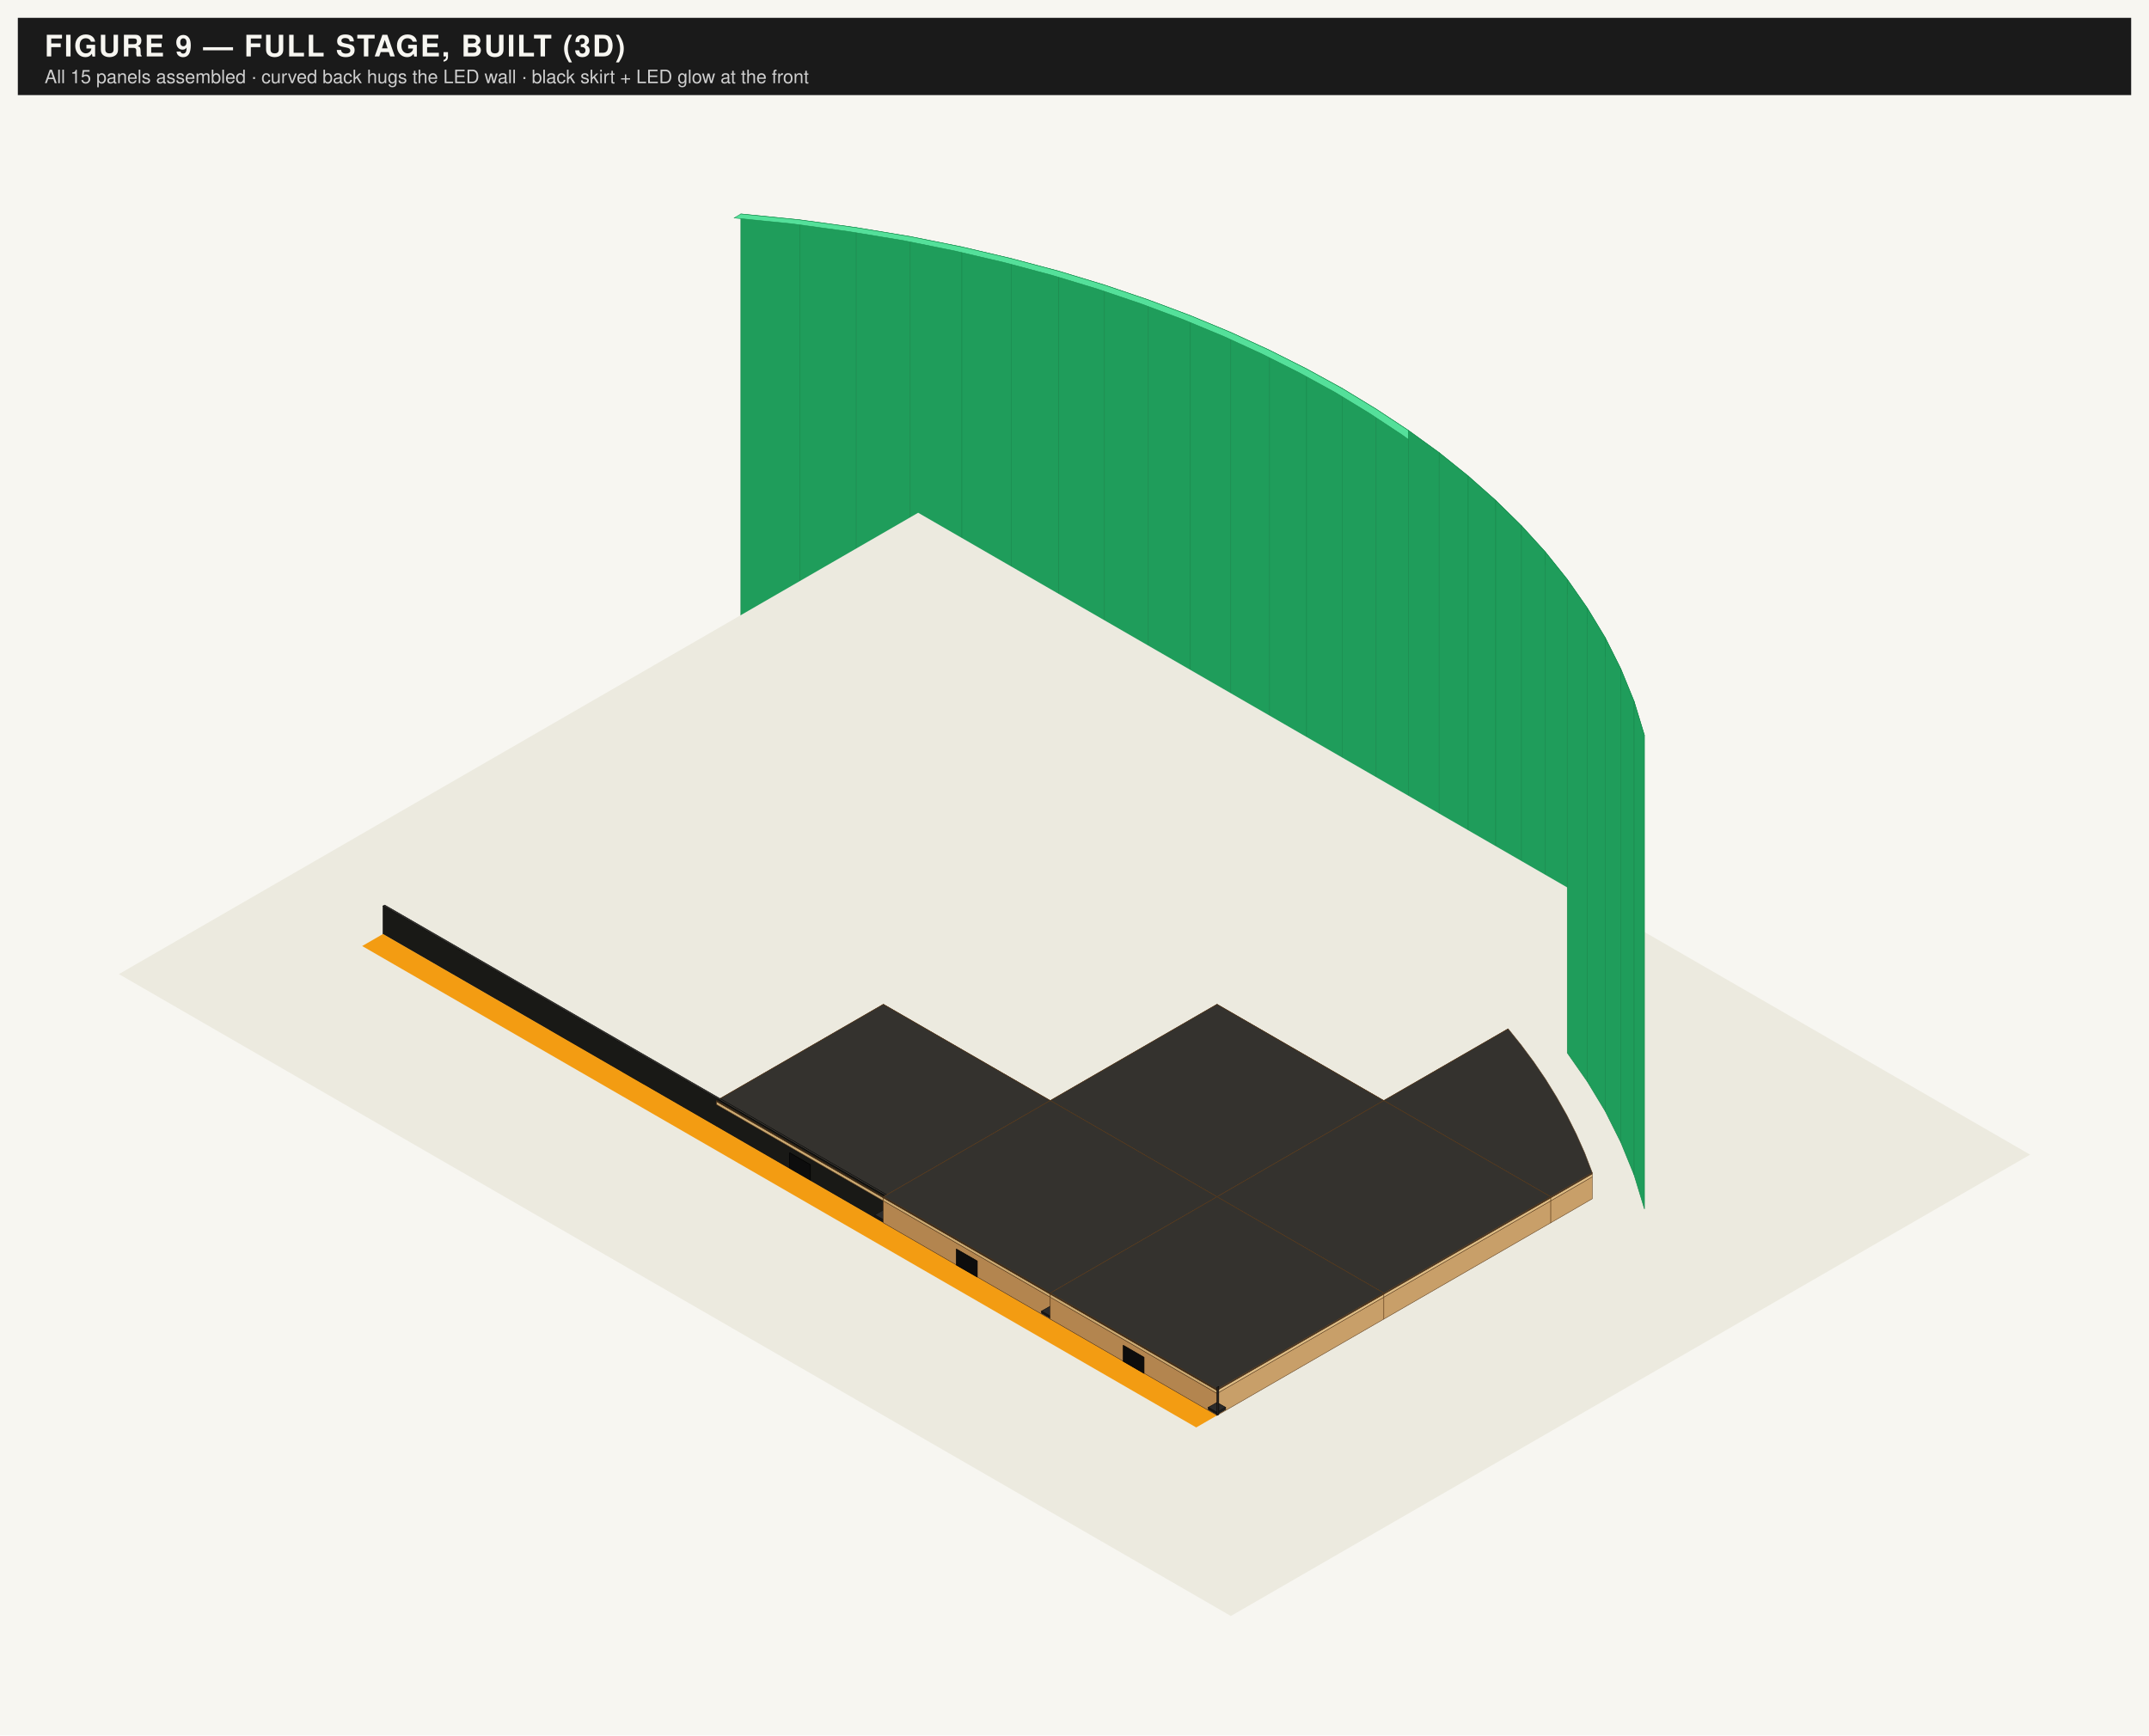
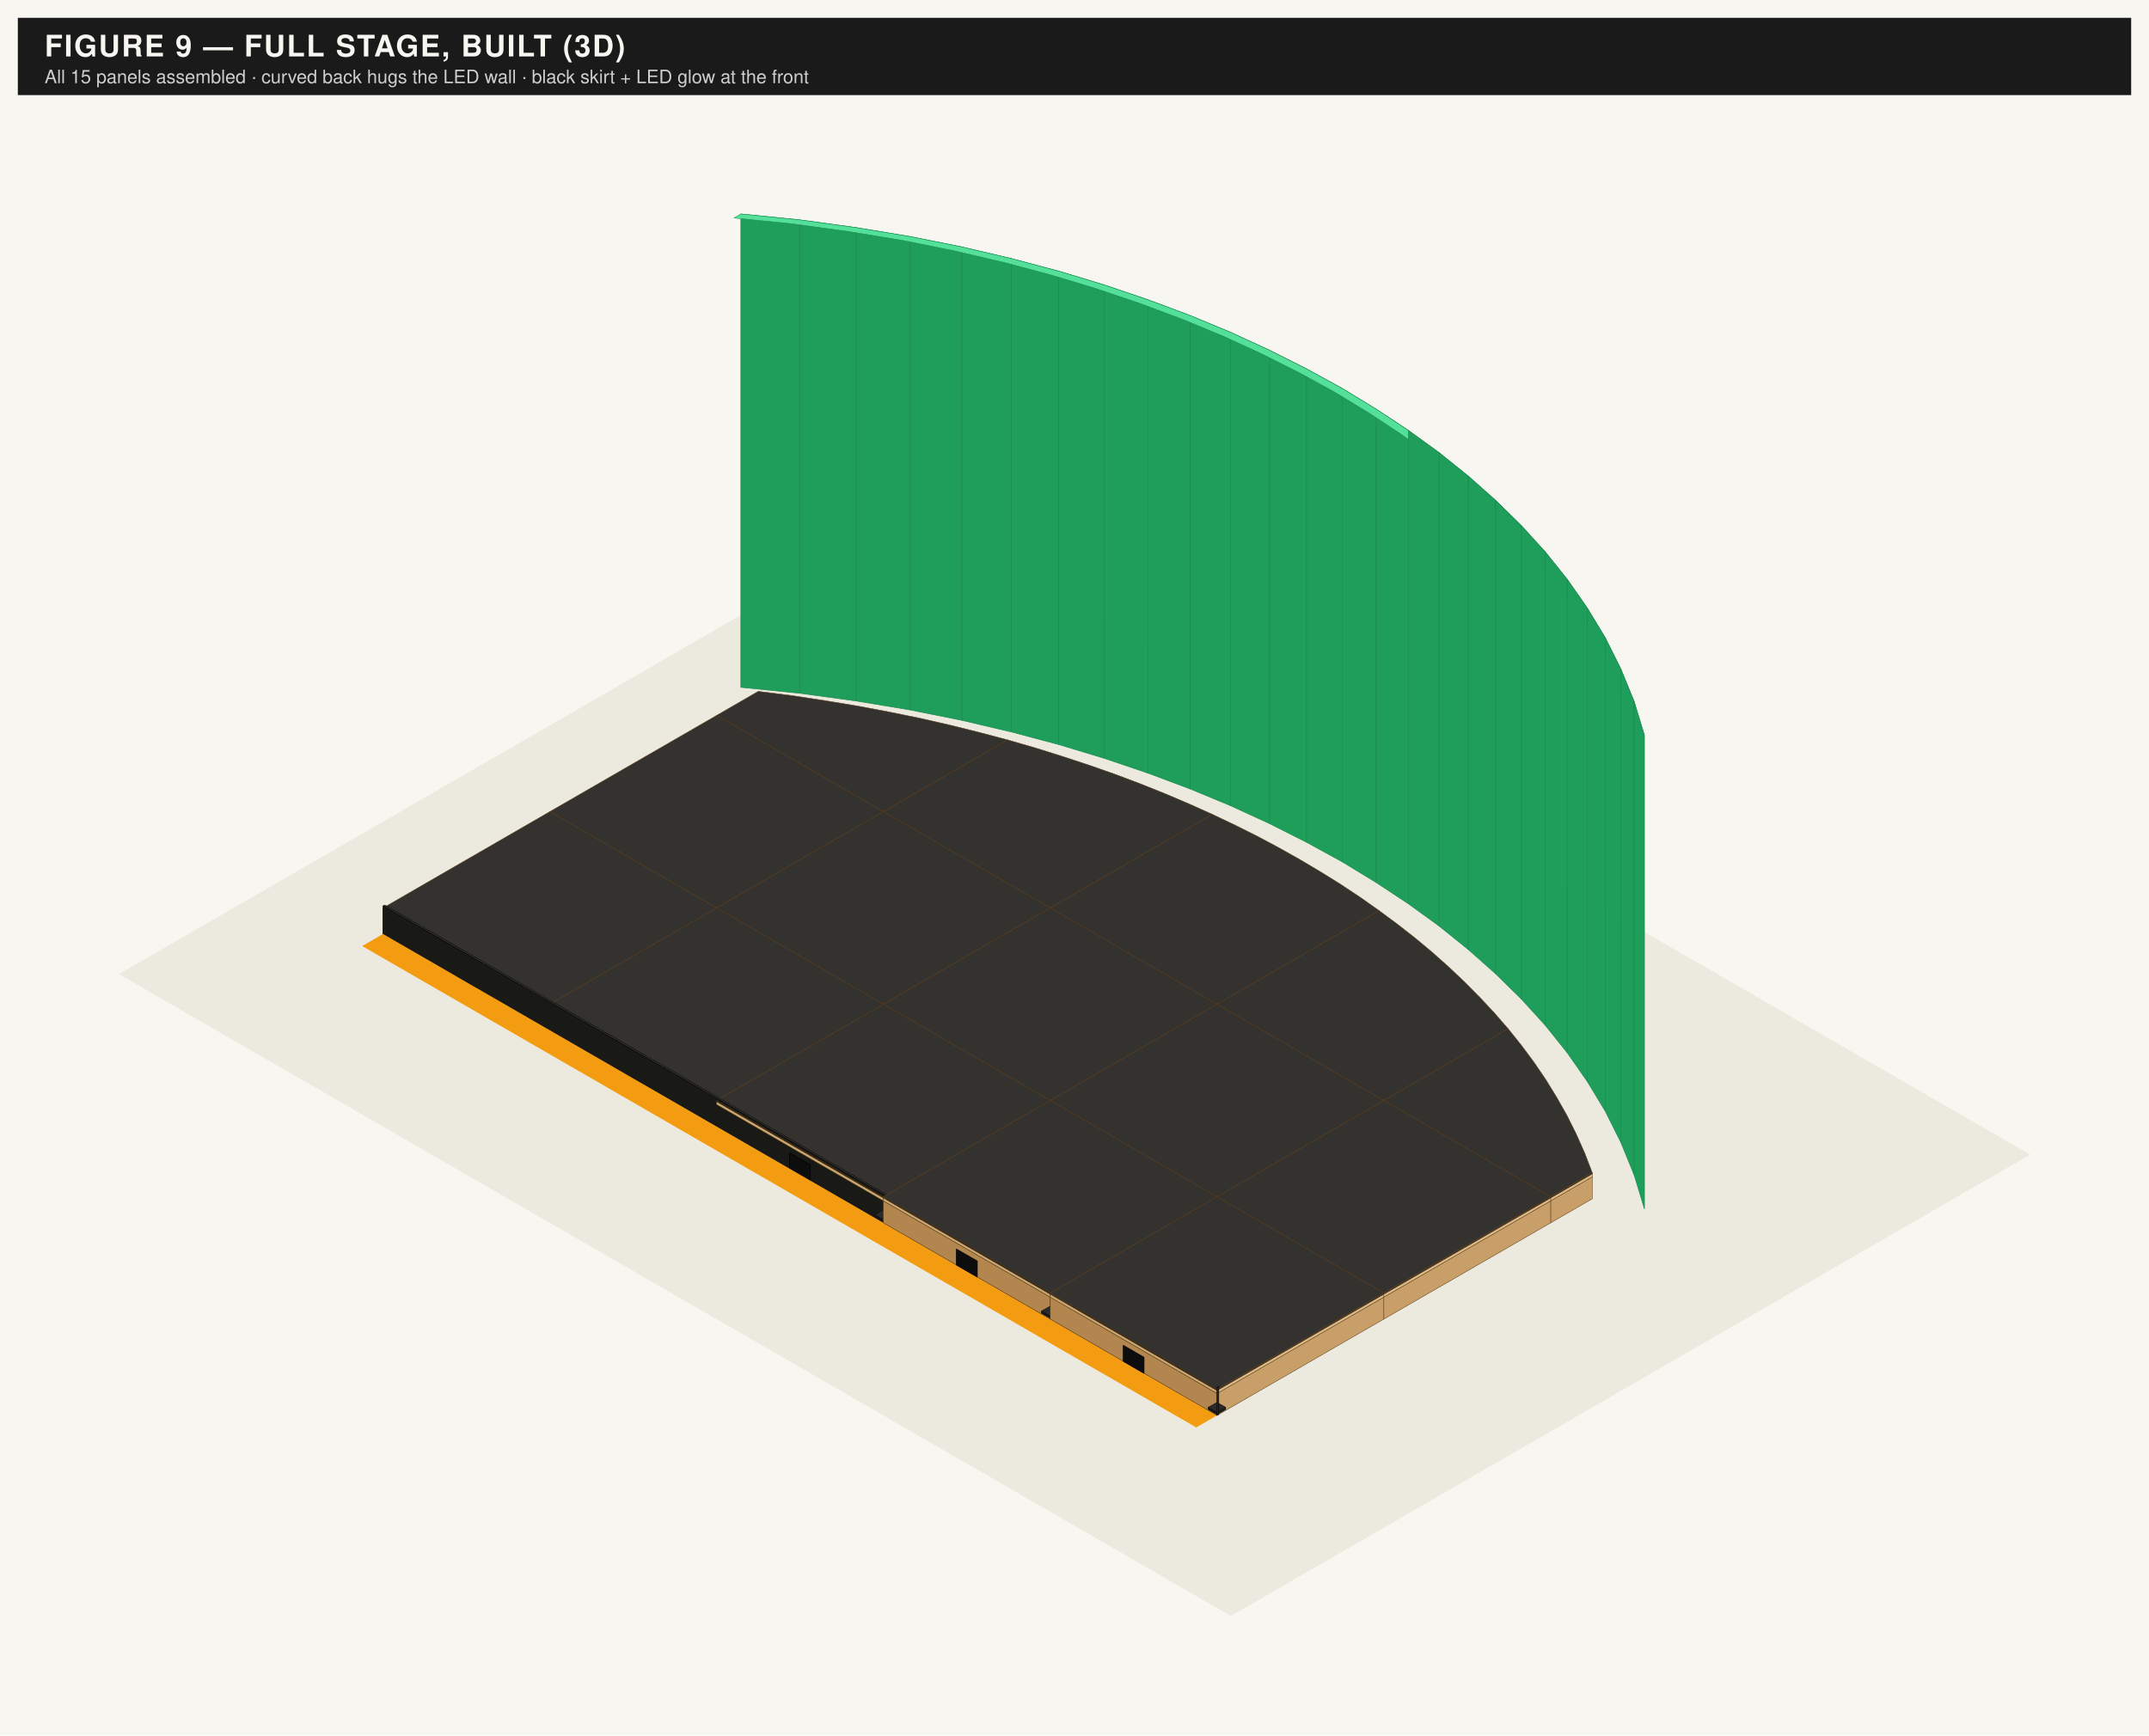
<svg xmlns="http://www.w3.org/2000/svg" viewBox="0 0 1446 1168" font-family="Helvetica, Arial, sans-serif">
  <rect x="0" y="0" width="1446" height="1168" fill="#f7f6f1" />
  <rect x="12" y="12" width="1422" height="52" fill="#1a1a1a" />
  <text x="30" y="38" fill="#f7f6f1" font-size="20" font-weight="700" letter-spacing="1">FIGURE 9 — FULL STAGE, BUILT (3D)</text>
  <text x="30" y="56" fill="#cfcfcf" font-size="12.5">All 15 panels assembled · curved back hugs the LED wall · black skirt + LED glow at the front</text>
  <g transform="translate(0,64)">
+     <polygon points="617.8,281.1 1366.0,713.1 828.2,1023.6 80.0,591.6" fill="#eceadf" />
    <polygon points="498.5,398.6 538.3,402.6 538.3,84.0 498.5,80.0" fill="#1f9d5b" stroke="#178a4c" stroke-width="0.4" stroke-linejoin="round" />
    <polygon points="538.3,402.6 576.2,407.8 576.2,89.2 538.3,84.0" fill="#1f9d5b" stroke="#178a4c" stroke-width="0.4" stroke-linejoin="round" />
    <polygon points="576.2,407.8 612.4,413.8 612.4,95.2 576.2,89.2" fill="#1f9d5b" stroke="#178a4c" stroke-width="0.4" stroke-linejoin="round" />
    <polygon points="612.4,413.8 647.2,420.8 647.2,102.2 612.4,95.2" fill="#1f9d5b" stroke="#178a4c" stroke-width="0.4" stroke-linejoin="round" />
    <polygon points="647.2,420.8 680.4,428.6 680.4,110.0 647.2,102.2" fill="#1f9d5b" stroke="#178a4c" stroke-width="0.4" stroke-linejoin="round" />
    <polygon points="680.4,428.6 712.4,437.1 712.4,118.5 680.4,110.0" fill="#1f9d5b" stroke="#178a4c" stroke-width="0.4" stroke-linejoin="round" />
    <polygon points="510.2,401.3 533.2,404.2 555.5,407.6 577.3,411.2 598.5,415.2 619.1,419.4 639.2,424.0 658.9,428.9 678.1,434.0 594.4,482.3 482.2,417.5" fill="#34322e" stroke="#5a3a1a" stroke-width="0.3" stroke-linejoin="round" />
    <polygon points="712.4,437.1 743.1,446.4 743.1,127.8 712.4,118.5" fill="#1f9d5b" stroke="#178a4c" stroke-width="0.4" stroke-linejoin="round" />
    <polygon points="743.1,446.4 772.6,456.4 772.6,137.8 743.1,127.8" fill="#1f9d5b" stroke="#178a4c" stroke-width="0.4" stroke-linejoin="round" />
    <polygon points="772.6,456.4 800.9,467.0 800.9,148.4 772.6,137.8" fill="#1f9d5b" stroke="#178a4c" stroke-width="0.4" stroke-linejoin="round" />
    <polygon points="594.4,499.8 482.2,435.0 482.2,420.2 594.4,485.0" fill="#b3854f" stroke="#5a3a1a" stroke-width="0.3" stroke-linejoin="round" />
    <polygon points="594.4,485.0 482.2,420.2 482.2,418.2 594.4,483.0" fill="#c9a871" stroke="#5a3a1a" stroke-width="0.3" stroke-linejoin="round" />
    <polygon points="594.4,483.0 482.2,418.2 482.2,417.5 594.4,482.3" fill="#191916" stroke="#5a3a1a" stroke-width="0.3" stroke-linejoin="round" />
    <polygon points="800.9,467.0 828.1,478.3 828.1,159.7 800.9,148.4" fill="#1f9d5b" stroke="#178a4c" stroke-width="0.4" stroke-linejoin="round" />
    <polygon points="678.1,451.6 594.4,499.8 594.4,485.0 678.1,436.7" fill="#c89f69" stroke="#5a3a1a" stroke-width="0.3" stroke-linejoin="round" />
    <polygon points="678.1,436.7 594.4,485.0 594.4,483.0 678.1,434.7" fill="#dcbb84" stroke="#5a3a1a" stroke-width="0.3" stroke-linejoin="round" />
    <polygon points="678.1,434.7 594.4,483.0 594.4,482.3 678.1,434.0" fill="#262320" stroke="#5a3a1a" stroke-width="0.3" stroke-linejoin="round" />
    <polygon points="828.1,478.3 854.2,490.3 854.2,171.7 828.1,159.7" fill="#1f9d5b" stroke="#178a4c" stroke-width="0.4" stroke-linejoin="round" />
    <polygon points="678.1,434.0 696.8,439.4 715.0,445.1 732.9,451.0 750.3,457.1 767.3,463.5 783.8,470.1 800.0,477.0 815.8,484.1 706.7,547.1 594.4,482.3" fill="#34322e" stroke="#5a3a1a" stroke-width="0.3" stroke-linejoin="round" />
    <polygon points="854.2,490.3 879.2,502.9 879.2,184.3 854.2,171.7" fill="#1f9d5b" stroke="#178a4c" stroke-width="0.4" stroke-linejoin="round" />
    <polygon points="482.2,417.5 594.4,482.3 482.2,547.1 369.9,482.3" fill="#34322e" stroke="#5a3a1a" stroke-width="0.3" stroke-linejoin="round" />
    <polygon points="879.2,502.9 903.1,516.0 903.1,197.4 879.2,184.3" fill="#1f9d5b" stroke="#178a4c" stroke-width="0.4" stroke-linejoin="round" />
    <polygon points="903.1,516.0 925.9,529.9 925.9,211.3 903.1,197.4" fill="#1f9d5b" stroke="#178a4c" stroke-width="0.4" stroke-linejoin="round" />
    <polygon points="594.4,499.8 482.2,564.6 482.2,549.8 594.4,485.0" fill="#c89f69" stroke="#5a3a1a" stroke-width="0.3" stroke-linejoin="round" />
    <polygon points="482.2,564.6 369.9,499.8 369.9,485.0 482.2,549.8" fill="#b3854f" stroke="#5a3a1a" stroke-width="0.3" stroke-linejoin="round" />
    <polygon points="706.7,564.6 594.4,499.8 594.4,485.0 706.7,549.8" fill="#b3854f" stroke="#5a3a1a" stroke-width="0.3" stroke-linejoin="round" />
    <polygon points="594.4,485.0 482.2,549.8 482.2,547.8 594.4,483.0" fill="#dcbb84" stroke="#5a3a1a" stroke-width="0.3" stroke-linejoin="round" />
    <polygon points="482.2,549.8 369.9,485.0 369.9,483.0 482.2,547.8" fill="#c9a871" stroke="#5a3a1a" stroke-width="0.3" stroke-linejoin="round" />
    <polygon points="706.7,549.8 594.4,485.0 594.4,483.0 706.7,547.8" fill="#c9a871" stroke="#5a3a1a" stroke-width="0.3" stroke-linejoin="round" />
    <polygon points="594.4,483.0 482.2,547.8 482.2,547.1 594.4,482.3" fill="#262320" stroke="#5a3a1a" stroke-width="0.3" stroke-linejoin="round" />
    <polygon points="482.2,547.8 369.9,483.0 369.9,482.3 482.2,547.1" fill="#191916" stroke="#5a3a1a" stroke-width="0.3" stroke-linejoin="round" />
    <polygon points="706.7,547.8 594.4,483.0 594.4,482.3 706.7,547.1" fill="#191916" stroke="#5a3a1a" stroke-width="0.3" stroke-linejoin="round" />
    <polygon points="815.8,501.6 706.7,564.6 706.7,549.8 815.8,486.8" fill="#c89f69" stroke="#5a3a1a" stroke-width="0.3" stroke-linejoin="round" />
    <polygon points="815.8,486.8 706.7,549.8 706.7,547.8 815.8,484.8" fill="#dcbb84" stroke="#5a3a1a" stroke-width="0.3" stroke-linejoin="round" />
    <polygon points="815.8,484.8 706.7,547.8 706.7,547.1 815.8,484.1" fill="#262320" stroke="#5a3a1a" stroke-width="0.3" stroke-linejoin="round" />
    <polygon points="925.9,529.9 947.7,544.3 947.7,225.7 925.9,211.3" fill="#1f9d5b" stroke="#178a4c" stroke-width="0.4" stroke-linejoin="round" />
    <polygon points="498.5,80.0 538.3,84.0 576.2,89.2 612.4,95.2 647.2,102.2 680.4,110.0 712.4,118.5 743.1,127.8 772.6,137.8 800.9,148.4 828.1,159.7 854.2,171.7 879.2,184.3 903.1,197.4 925.9,211.3 947.7,225.7 968.4,240.7 987.9,256.4 1006.4,272.8 1023.7,289.8 1039.8,307.5 1054.6,326.0 1068.0,345.2 1080.1,365.2 1090.6,386.2 1099.5,408.0 1106.5,431.0 1101.8,433.7 1094.8,410.7 1086.0,388.9 1075.4,367.9 1063.4,347.9 1049.9,328.7 1035.1,310.2 1019.0,292.5 1001.7,275.5 983.3,259.1 963.7,243.4 943.0,228.4 921.2,214.0 898.4,200.1 874.5,187.0 849.5,174.4 823.4,162.4 796.2,151.1 767.9,140.5 738.4,130.5 707.7,121.2 675.8,112.7 642.5,104.9 607.8,97.9 571.5,91.9 533.6,86.7 493.9,82.7" fill="#54e09a" stroke="#178a4c" stroke-width="0.3" stroke-linejoin="round" />
    <polygon points="815.8,484.1 831.2,491.4 846.2,498.9 860.8,506.7 875.0,514.7 888.8,522.9 902.3,531.3 915.4,540.0 928.0,548.9 818.9,611.9 706.7,547.1" fill="#34322e" stroke="#5a3a1a" stroke-width="0.3" stroke-linejoin="round" />
    <polygon points="947.7,544.3 968.4,559.3 968.4,240.7 947.7,225.7" fill="#1f9d5b" stroke="#178a4c" stroke-width="0.4" stroke-linejoin="round" />
    <polygon points="267.1,561.3 272.9,564.6 267.1,568.0 261.2,564.6" fill="#2b2b2b" stroke="#111" stroke-width="0.4" stroke-linejoin="round" />
    <polygon points="369.9,482.3 482.2,547.1 369.9,611.9 257.7,547.1" fill="#34322e" stroke="#5a3a1a" stroke-width="0.3" stroke-linejoin="round" />
    <polygon points="594.4,482.3 706.7,547.1 594.4,611.9 482.2,547.1" fill="#34322e" stroke="#5a3a1a" stroke-width="0.3" stroke-linejoin="round" />
    <polygon points="261.2,566.0 267.1,569.4 267.1,568.0 261.2,564.6" fill="#161616" stroke="#111" stroke-width="0.4" stroke-linejoin="round" />
    <polygon points="272.9,566.0 267.1,569.4 267.1,568.0 272.9,564.6" fill="#202020" stroke="#111" stroke-width="0.4" stroke-linejoin="round" />
    <polygon points="968.4,559.3 987.9,575.0 987.9,256.4 968.4,240.7" fill="#1f9d5b" stroke="#178a4c" stroke-width="0.4" stroke-linejoin="round" />
    <polygon points="987.9,575.0 1006.4,591.4 1006.4,272.8 987.9,256.4" fill="#1f9d5b" stroke="#178a4c" stroke-width="0.4" stroke-linejoin="round" />
    <polygon points="482.2,564.6 369.9,629.4 369.9,614.6 482.2,549.8" fill="#c89f69" stroke="#5a3a1a" stroke-width="0.3" stroke-linejoin="round" />
    <polygon points="369.9,629.4 257.7,564.6 257.7,549.8 369.9,614.6" fill="#b3854f" stroke="#5a3a1a" stroke-width="0.3" stroke-linejoin="round" />
    <polygon points="706.7,564.6 594.4,629.4 594.4,614.6 706.7,549.8" fill="#c89f69" stroke="#5a3a1a" stroke-width="0.3" stroke-linejoin="round" />
    <polygon points="594.4,629.4 482.2,564.6 482.2,549.8 594.4,614.6" fill="#b3854f" stroke="#5a3a1a" stroke-width="0.3" stroke-linejoin="round" />
    <polygon points="818.9,629.4 706.7,564.6 706.7,549.8 818.9,614.6" fill="#b3854f" stroke="#5a3a1a" stroke-width="0.3" stroke-linejoin="round" />
    <polygon points="482.2,549.8 369.9,614.6 369.9,612.6 482.2,547.8" fill="#dcbb84" stroke="#5a3a1a" stroke-width="0.3" stroke-linejoin="round" />
    <polygon points="369.9,614.6 257.7,549.8 257.7,547.8 369.9,612.6" fill="#c9a871" stroke="#5a3a1a" stroke-width="0.3" stroke-linejoin="round" />
    <polygon points="706.7,549.8 594.4,614.6 594.4,612.6 706.7,547.8" fill="#dcbb84" stroke="#5a3a1a" stroke-width="0.3" stroke-linejoin="round" />
    <polygon points="594.4,614.6 482.2,549.8 482.2,547.8 594.4,612.6" fill="#c9a871" stroke="#5a3a1a" stroke-width="0.3" stroke-linejoin="round" />
    <polygon points="818.9,614.6 706.7,549.8 706.7,547.8 818.9,612.6" fill="#c9a871" stroke="#5a3a1a" stroke-width="0.3" stroke-linejoin="round" />
    <polygon points="482.2,547.8 369.9,612.6 369.9,611.9 482.2,547.1" fill="#262320" stroke="#5a3a1a" stroke-width="0.3" stroke-linejoin="round" />
    <polygon points="369.9,612.6 257.7,547.8 257.7,547.1 369.9,611.9" fill="#191916" stroke="#5a3a1a" stroke-width="0.3" stroke-linejoin="round" />
    <polygon points="706.7,547.8 594.4,612.6 594.4,611.9 706.7,547.1" fill="#262320" stroke="#5a3a1a" stroke-width="0.3" stroke-linejoin="round" />
    <polygon points="594.4,612.6 482.2,547.8 482.2,547.1 594.4,611.9" fill="#191916" stroke="#5a3a1a" stroke-width="0.3" stroke-linejoin="round" />
    <polygon points="818.9,612.6 706.7,547.8 706.7,547.1 818.9,611.9" fill="#191916" stroke="#5a3a1a" stroke-width="0.3" stroke-linejoin="round" />
    <polygon points="306.8,593.0 320.8,601.1 320.8,590.3 306.8,582.2" fill="#0d0d0d" stroke="#000" stroke-width="0.4" stroke-linejoin="round" />
    <polygon points="928.0,566.4 818.9,629.4 818.9,614.6 928.0,551.6" fill="#c89f69" stroke="#5a3a1a" stroke-width="0.3" stroke-linejoin="round" />
    <polygon points="928.0,551.6 818.9,614.6 818.9,612.6 928.0,549.6" fill="#dcbb84" stroke="#5a3a1a" stroke-width="0.3" stroke-linejoin="round" />
    <polygon points="928.0,549.6 818.9,612.6 818.9,611.9 928.0,548.9" fill="#262320" stroke="#5a3a1a" stroke-width="0.3" stroke-linejoin="round" />
    <polygon points="1006.4,591.4 1023.7,608.4 1023.7,289.8 1006.4,272.8" fill="#1f9d5b" stroke="#178a4c" stroke-width="0.4" stroke-linejoin="round" />
    <polygon points="928.0,548.9 940.3,558.0 952.2,567.3 963.7,576.9 974.7,586.7 985.4,596.8 995.6,607.1 1005.4,617.6 1014.8,628.4 931.1,676.7 818.9,611.9" fill="#34322e" stroke="#5a3a1a" stroke-width="0.3" stroke-linejoin="round" />
    <polygon points="1023.7,608.4 1039.8,626.1 1039.8,307.5 1023.7,289.8" fill="#1f9d5b" stroke="#178a4c" stroke-width="0.4" stroke-linejoin="round" />
    <polygon points="369.9,620.7 375.8,624.0 369.9,627.4 364.1,624.0" fill="#2b2b2b" stroke="#111" stroke-width="0.4" stroke-linejoin="round" />
    <polygon points="364.1,625.4 369.9,628.8 369.9,627.4 364.1,624.0" fill="#161616" stroke="#111" stroke-width="0.4" stroke-linejoin="round" />
    <polygon points="375.8,625.4 369.9,628.8 369.9,627.4 375.8,624.0" fill="#202020" stroke="#111" stroke-width="0.4" stroke-linejoin="round" />
    <polygon points="379.3,626.1 385.1,629.4 379.3,632.8 373.5,629.4" fill="#2b2b2b" stroke="#111" stroke-width="0.4" stroke-linejoin="round" />
    <polygon points="482.2,547.1 594.4,611.9 482.2,676.7 369.9,611.9" fill="#34322e" stroke="#5a3a1a" stroke-width="0.3" stroke-linejoin="round" />
    <polygon points="706.7,547.1 818.9,611.9 706.7,676.7 594.4,611.9" fill="#34322e" stroke="#5a3a1a" stroke-width="0.3" stroke-linejoin="round" />
    <polygon points="373.5,630.8 379.3,634.2 379.3,632.8 373.5,629.4" fill="#161616" stroke="#111" stroke-width="0.4" stroke-linejoin="round" />
    <polygon points="385.1,630.8 379.3,634.2 379.3,632.8 385.1,629.4" fill="#202020" stroke="#111" stroke-width="0.4" stroke-linejoin="round" />
    <polygon points="1039.8,626.1 1054.6,644.6 1054.6,326.0 1039.8,307.5" fill="#1f9d5b" stroke="#178a4c" stroke-width="0.4" stroke-linejoin="round" />
-     <polygon points="617.8,281.1 1366.0,713.1 828.2,1023.6 80.0,591.6" fill="#eceadf" />
    <polygon points="1054.6,644.6 1068.0,663.8 1068.0,345.2 1054.6,326.0" fill="#1f9d5b" stroke="#178a4c" stroke-width="0.4" stroke-linejoin="round" />
    <polygon points="594.4,629.4 482.2,694.2 482.2,679.4 594.4,614.6" fill="#c89f69" stroke="#5a3a1a" stroke-width="0.3" stroke-linejoin="round" />
    <polygon points="482.2,694.2 369.9,629.4 369.9,614.6 482.2,679.4" fill="#b3854f" stroke="#5a3a1a" stroke-width="0.3" stroke-linejoin="round" />
    <polygon points="818.9,629.4 706.7,694.2 706.7,679.4 818.9,614.6" fill="#c89f69" stroke="#5a3a1a" stroke-width="0.3" stroke-linejoin="round" />
    <polygon points="706.7,694.2 594.4,629.4 594.4,614.6 706.7,679.4" fill="#b3854f" stroke="#5a3a1a" stroke-width="0.3" stroke-linejoin="round" />
    <polygon points="931.1,694.2 818.9,629.4 818.9,614.6 931.1,679.4" fill="#b3854f" stroke="#5a3a1a" stroke-width="0.3" stroke-linejoin="round" />
    <polygon points="594.4,614.6 482.2,679.4 482.2,677.4 594.4,612.6" fill="#dcbb84" stroke="#5a3a1a" stroke-width="0.3" stroke-linejoin="round" />
    <polygon points="482.2,679.4 369.9,614.6 369.9,612.6 482.2,677.4" fill="#c9a871" stroke="#5a3a1a" stroke-width="0.3" stroke-linejoin="round" />
    <polygon points="818.9,614.6 706.7,679.4 706.7,677.4 818.9,612.6" fill="#dcbb84" stroke="#5a3a1a" stroke-width="0.3" stroke-linejoin="round" />
    <polygon points="706.7,679.4 594.4,614.6 594.4,612.6 706.7,677.4" fill="#c9a871" stroke="#5a3a1a" stroke-width="0.3" stroke-linejoin="round" />
    <polygon points="931.1,679.4 818.9,614.6 818.9,612.6 931.1,677.4" fill="#c9a871" stroke="#5a3a1a" stroke-width="0.3" stroke-linejoin="round" />
    <polygon points="594.4,612.6 482.2,677.4 482.2,676.7 594.4,611.9" fill="#262320" stroke="#5a3a1a" stroke-width="0.3" stroke-linejoin="round" />
    <polygon points="482.2,677.4 369.9,612.6 369.9,611.9 482.2,676.7" fill="#191916" stroke="#5a3a1a" stroke-width="0.3" stroke-linejoin="round" />
    <polygon points="818.9,612.6 706.7,677.4 706.7,676.7 818.9,611.9" fill="#262320" stroke="#5a3a1a" stroke-width="0.3" stroke-linejoin="round" />
    <polygon points="706.7,677.4 594.4,612.6 594.4,611.9 706.7,676.7" fill="#191916" stroke="#5a3a1a" stroke-width="0.3" stroke-linejoin="round" />
    <polygon points="931.1,677.4 818.9,612.6 818.9,611.9 931.1,676.7" fill="#191916" stroke="#5a3a1a" stroke-width="0.3" stroke-linejoin="round" />
    <polygon points="419.0,657.8 433.1,665.9 433.1,655.1 419.0,647.0" fill="#0d0d0d" stroke="#000" stroke-width="0.4" stroke-linejoin="round" />
    <polygon points="1014.8,646.0 931.1,694.2 931.1,679.4 1014.8,631.1" fill="#c89f69" stroke="#5a3a1a" stroke-width="0.3" stroke-linejoin="round" />
    <polygon points="1014.8,631.1 931.1,679.4 931.1,677.4 1014.8,629.1" fill="#dcbb84" stroke="#5a3a1a" stroke-width="0.3" stroke-linejoin="round" />
    <polygon points="1014.8,629.1 931.1,677.4 931.1,676.7 1014.8,628.4" fill="#262320" stroke="#5a3a1a" stroke-width="0.3" stroke-linejoin="round" />
    <polygon points="1068.0,663.8 1080.1,683.8 1080.1,365.2 1068.0,345.2" fill="#1f9d5b" stroke="#178a4c" stroke-width="0.4" stroke-linejoin="round" />
    <polygon points="482.2,685.5 488.0,688.8 482.2,692.2 476.3,688.8" fill="#2b2b2b" stroke="#111" stroke-width="0.4" stroke-linejoin="round" />
    <polygon points="476.3,690.2 482.2,693.6 482.2,692.2 476.3,688.8" fill="#161616" stroke="#111" stroke-width="0.4" stroke-linejoin="round" />
    <polygon points="488.0,690.2 482.2,693.6 482.2,692.2 488.0,688.8" fill="#202020" stroke="#111" stroke-width="0.4" stroke-linejoin="round" />
    <polygon points="491.5,690.9 497.4,694.2 491.5,697.6 485.7,694.2" fill="#2b2b2b" stroke="#111" stroke-width="0.4" stroke-linejoin="round" />
    <polygon points="594.4,611.9 706.7,676.7 594.4,741.5 482.2,676.7" fill="#34322e" stroke="#5a3a1a" stroke-width="0.3" stroke-linejoin="round" />
    <polygon points="818.9,611.9 931.1,676.7 818.9,741.5 706.7,676.7" fill="#34322e" stroke="#5a3a1a" stroke-width="0.3" stroke-linejoin="round" />
    <polygon points="1080.1,683.8 1090.6,704.8 1090.6,386.2 1080.1,365.2" fill="#1f9d5b" stroke="#178a4c" stroke-width="0.4" stroke-linejoin="round" />
    <polygon points="485.7,695.6 491.5,699.0 491.5,697.6 485.7,694.2" fill="#161616" stroke="#111" stroke-width="0.4" stroke-linejoin="round" />
    <polygon points="497.4,695.6 491.5,699.0 491.5,697.6 497.4,694.2" fill="#202020" stroke="#111" stroke-width="0.4" stroke-linejoin="round" />
    <polygon points="1014.8,628.4 1023.7,639.5 1032.1,650.8 1040.0,662.4 1047.4,674.4 1054.3,686.6 1060.6,699.2 1066.3,712.0 1071.4,725.3 1043.4,741.5 931.1,676.7" fill="#34322e" stroke="#5a3a1a" stroke-width="0.3" stroke-linejoin="round" />
    <polygon points="1090.6,704.8 1099.5,726.6 1099.5,408.0 1090.6,386.2" fill="#1f9d5b" stroke="#178a4c" stroke-width="0.4" stroke-linejoin="round" />
    <polygon points="258.9,545.1 820.1,869.1 818.9,869.7 257.7,545.7" fill="#34322e" stroke="#000" stroke-width="0.3" stroke-linejoin="round" />
    <polygon points="706.7,694.2 594.4,759.0 594.4,744.2 706.7,679.4" fill="#c89f69" stroke="#5a3a1a" stroke-width="0.3" stroke-linejoin="round" />
    <polygon points="594.4,759.0 482.2,694.2 482.2,679.4 594.4,744.2" fill="#b3854f" stroke="#5a3a1a" stroke-width="0.3" stroke-linejoin="round" />
    <polygon points="931.1,694.2 818.9,759.0 818.9,744.2 931.1,679.4" fill="#c89f69" stroke="#5a3a1a" stroke-width="0.3" stroke-linejoin="round" />
    <polygon points="818.9,759.0 706.7,694.2 706.7,679.4 818.9,744.2" fill="#b3854f" stroke="#5a3a1a" stroke-width="0.3" stroke-linejoin="round" />
    <polygon points="1043.4,759.0 931.1,694.2 931.1,679.4 1043.4,744.2" fill="#b3854f" stroke="#5a3a1a" stroke-width="0.3" stroke-linejoin="round" />
    <polygon points="257.7,564.6 818.9,888.6 818.9,869.7 257.7,545.7" fill="#191916" stroke="#000" stroke-width="0.3" stroke-linejoin="round" />
    <polygon points="706.7,679.4 594.4,744.2 594.4,742.2 706.7,677.4" fill="#dcbb84" stroke="#5a3a1a" stroke-width="0.3" stroke-linejoin="round" />
    <polygon points="594.4,744.2 482.2,679.4 482.2,677.4 594.4,742.2" fill="#c9a871" stroke="#5a3a1a" stroke-width="0.3" stroke-linejoin="round" />
    <polygon points="931.1,679.4 818.9,744.2 818.9,742.2 931.1,677.4" fill="#dcbb84" stroke="#5a3a1a" stroke-width="0.3" stroke-linejoin="round" />
    <polygon points="818.9,744.2 706.7,679.4 706.7,677.4 818.9,742.2" fill="#c9a871" stroke="#5a3a1a" stroke-width="0.3" stroke-linejoin="round" />
    <polygon points="1043.4,744.2 931.1,679.4 931.1,677.4 1043.4,742.2" fill="#c9a871" stroke="#5a3a1a" stroke-width="0.3" stroke-linejoin="round" />
    <polygon points="706.7,677.4 594.4,742.2 594.4,741.5 706.7,676.7" fill="#262320" stroke="#5a3a1a" stroke-width="0.3" stroke-linejoin="round" />
    <polygon points="594.4,742.2 482.2,677.4 482.2,676.7 594.4,741.5" fill="#191916" stroke="#5a3a1a" stroke-width="0.3" stroke-linejoin="round" />
    <polygon points="931.1,677.4 818.9,742.2 818.9,741.5 931.1,676.7" fill="#262320" stroke="#5a3a1a" stroke-width="0.3" stroke-linejoin="round" />
    <polygon points="818.9,742.2 706.7,677.4 706.7,676.7 818.9,741.5" fill="#191916" stroke="#5a3a1a" stroke-width="0.3" stroke-linejoin="round" />
    <polygon points="1043.4,742.2 931.1,677.4 931.1,676.7 1043.4,741.5" fill="#191916" stroke="#5a3a1a" stroke-width="0.3" stroke-linejoin="round" />
    <polygon points="531.3,722.6 545.3,730.7 545.3,719.9 531.3,711.8" fill="#0d0d0d" stroke="#000" stroke-width="0.4" stroke-linejoin="round" />
    <polygon points="257.7,564.6 818.9,888.6 804.9,896.7 243.7,572.7" fill="#f39c12" />
    <polygon points="1099.5,726.6 1106.5,749.6 1106.5,431.0 1099.5,408.0" fill="#1f9d5b" stroke="#178a4c" stroke-width="0.4" stroke-linejoin="round" />
    <polygon points="1071.4,742.8 1043.4,759.0 1043.4,744.2 1071.4,728.0" fill="#c89f69" stroke="#5a3a1a" stroke-width="0.3" stroke-linejoin="round" />
    <polygon points="1071.4,728.0 1043.4,744.2 1043.4,742.2 1071.4,726.0" fill="#dcbb84" stroke="#5a3a1a" stroke-width="0.3" stroke-linejoin="round" />
    <polygon points="1071.4,726.0 1043.4,742.2 1043.4,741.5 1071.4,725.3" fill="#262320" stroke="#5a3a1a" stroke-width="0.3" stroke-linejoin="round" />
    <polygon points="594.4,750.3 600.3,753.6 594.4,757.0 588.6,753.6" fill="#2b2b2b" stroke="#111" stroke-width="0.4" stroke-linejoin="round" />
    <polygon points="588.6,755.0 594.4,758.4 594.4,757.0 588.6,753.6" fill="#161616" stroke="#111" stroke-width="0.4" stroke-linejoin="round" />
    <polygon points="600.3,755.0 594.4,758.4 594.4,757.0 600.3,753.6" fill="#202020" stroke="#111" stroke-width="0.4" stroke-linejoin="round" />
    <polygon points="603.8,755.7 609.6,759.0 603.8,762.4 597.9,759.0" fill="#2b2b2b" stroke="#111" stroke-width="0.4" stroke-linejoin="round" />
    <polygon points="706.7,676.7 818.9,741.5 706.7,806.3 594.4,741.5" fill="#34322e" stroke="#5a3a1a" stroke-width="0.3" stroke-linejoin="round" />
    <polygon points="931.1,676.7 1043.4,741.5 931.1,806.3 818.9,741.5" fill="#34322e" stroke="#5a3a1a" stroke-width="0.3" stroke-linejoin="round" />
    <polygon points="597.9,760.4 603.8,763.8 603.8,762.4 597.9,759.0" fill="#161616" stroke="#111" stroke-width="0.4" stroke-linejoin="round" />
    <polygon points="609.6,760.4 603.8,763.8 603.8,762.4 609.6,759.0" fill="#202020" stroke="#111" stroke-width="0.4" stroke-linejoin="round" />
    <polygon points="818.9,759.0 706.7,823.8 706.7,809.0 818.9,744.2" fill="#c89f69" stroke="#5a3a1a" stroke-width="0.3" stroke-linejoin="round" />
    <polygon points="706.7,823.8 594.4,759.0 594.4,744.2 706.7,809.0" fill="#b3854f" stroke="#5a3a1a" stroke-width="0.3" stroke-linejoin="round" />
    <polygon points="1043.4,759.0 931.1,823.8 931.1,809.0 1043.4,744.2" fill="#c89f69" stroke="#5a3a1a" stroke-width="0.3" stroke-linejoin="round" />
    <polygon points="931.1,823.8 818.9,759.0 818.9,744.2 931.1,809.0" fill="#b3854f" stroke="#5a3a1a" stroke-width="0.3" stroke-linejoin="round" />
    <polygon points="818.9,744.2 706.7,809.0 706.7,807.0 818.9,742.2" fill="#dcbb84" stroke="#5a3a1a" stroke-width="0.3" stroke-linejoin="round" />
    <polygon points="706.7,809.0 594.4,744.2 594.4,742.2 706.7,807.0" fill="#c9a871" stroke="#5a3a1a" stroke-width="0.3" stroke-linejoin="round" />
    <polygon points="1043.4,744.2 931.1,809.0 931.1,807.0 1043.4,742.2" fill="#dcbb84" stroke="#5a3a1a" stroke-width="0.3" stroke-linejoin="round" />
    <polygon points="931.1,809.0 818.9,744.2 818.9,742.2 931.1,807.0" fill="#c9a871" stroke="#5a3a1a" stroke-width="0.3" stroke-linejoin="round" />
    <polygon points="818.9,742.2 706.7,807.0 706.7,806.3 818.9,741.5" fill="#262320" stroke="#5a3a1a" stroke-width="0.3" stroke-linejoin="round" />
    <polygon points="706.7,807.0 594.4,742.2 594.4,741.5 706.7,806.3" fill="#191916" stroke="#5a3a1a" stroke-width="0.3" stroke-linejoin="round" />
    <polygon points="1043.4,742.2 931.1,807.0 931.1,806.3 1043.4,741.5" fill="#262320" stroke="#5a3a1a" stroke-width="0.3" stroke-linejoin="round" />
    <polygon points="931.1,807.0 818.9,742.2 818.9,741.5 931.1,806.3" fill="#191916" stroke="#5a3a1a" stroke-width="0.3" stroke-linejoin="round" />
    <polygon points="643.5,787.4 657.6,795.5 657.6,784.7 643.5,776.6" fill="#0d0d0d" stroke="#000" stroke-width="0.4" stroke-linejoin="round" />
-     <polygon points="80.0,591.6 828.2,1023.6 828.2,1023.6 80.0,591.6" fill="#e6e4d9" />
    <polygon points="706.7,815.1 712.5,818.4 706.7,821.8 700.8,818.4" fill="#2b2b2b" stroke="#111" stroke-width="0.4" stroke-linejoin="round" />
    <polygon points="700.8,819.8 706.7,823.2 706.7,821.8 700.8,818.4" fill="#161616" stroke="#111" stroke-width="0.4" stroke-linejoin="round" />
    <polygon points="712.5,819.8 706.7,823.2 706.7,821.8 712.5,818.4" fill="#202020" stroke="#111" stroke-width="0.4" stroke-linejoin="round" />
    <polygon points="716.0,820.5 721.9,823.8 716.0,827.2 710.2,823.8" fill="#2b2b2b" stroke="#111" stroke-width="0.4" stroke-linejoin="round" />
    <polygon points="818.9,741.5 931.1,806.3 818.9,871.1 706.7,806.3" fill="#34322e" stroke="#5a3a1a" stroke-width="0.3" stroke-linejoin="round" />
    <polygon points="710.2,825.2 716.0,828.6 716.0,827.2 710.2,823.8" fill="#161616" stroke="#111" stroke-width="0.4" stroke-linejoin="round" />
    <polygon points="721.9,825.2 716.0,828.6 716.0,827.2 721.9,823.8" fill="#202020" stroke="#111" stroke-width="0.4" stroke-linejoin="round" />
    <polygon points="931.1,823.8 818.9,888.6 818.9,873.8 931.1,809.0" fill="#c89f69" stroke="#5a3a1a" stroke-width="0.3" stroke-linejoin="round" />
    <polygon points="818.9,888.6 706.7,823.8 706.7,809.0 818.9,873.8" fill="#b3854f" stroke="#5a3a1a" stroke-width="0.3" stroke-linejoin="round" />
    <polygon points="931.1,809.0 818.9,873.8 818.9,871.8 931.1,807.0" fill="#dcbb84" stroke="#5a3a1a" stroke-width="0.3" stroke-linejoin="round" />
    <polygon points="818.9,873.8 706.7,809.0 706.7,807.0 818.9,871.8" fill="#c9a871" stroke="#5a3a1a" stroke-width="0.3" stroke-linejoin="round" />
    <polygon points="931.1,807.0 818.9,871.8 818.9,871.1 931.1,806.3" fill="#262320" stroke="#5a3a1a" stroke-width="0.3" stroke-linejoin="round" />
    <polygon points="818.9,871.8 706.7,807.0 706.7,806.3 818.9,871.1" fill="#191916" stroke="#5a3a1a" stroke-width="0.3" stroke-linejoin="round" />
    <polygon points="755.8,852.2 769.8,860.3 769.8,849.5 755.8,841.4" fill="#0d0d0d" stroke="#000" stroke-width="0.4" stroke-linejoin="round" />
-     <polygon points="1366.0,713.1 828.2,1023.6 828.2,1023.6 1366.0,713.1" fill="#e9e7dc" />
    <polygon points="818.9,879.9 824.7,883.2 818.9,886.6 813.0,883.2" fill="#2b2b2b" stroke="#111" stroke-width="0.4" stroke-linejoin="round" />
    <polygon points="813.0,884.6 818.9,888.0 818.9,886.6 813.0,883.2" fill="#161616" stroke="#111" stroke-width="0.4" stroke-linejoin="round" />
    <polygon points="824.7,884.6 818.9,888.0 818.9,886.6 824.7,883.2" fill="#202020" stroke="#111" stroke-width="0.4" stroke-linejoin="round" />
    <polygon points="820.1,888.0 818.9,888.6 818.9,869.7 820.1,869.1" fill="#262320" stroke="#000" stroke-width="0.3" stroke-linejoin="round" />
  </g>
</svg>
